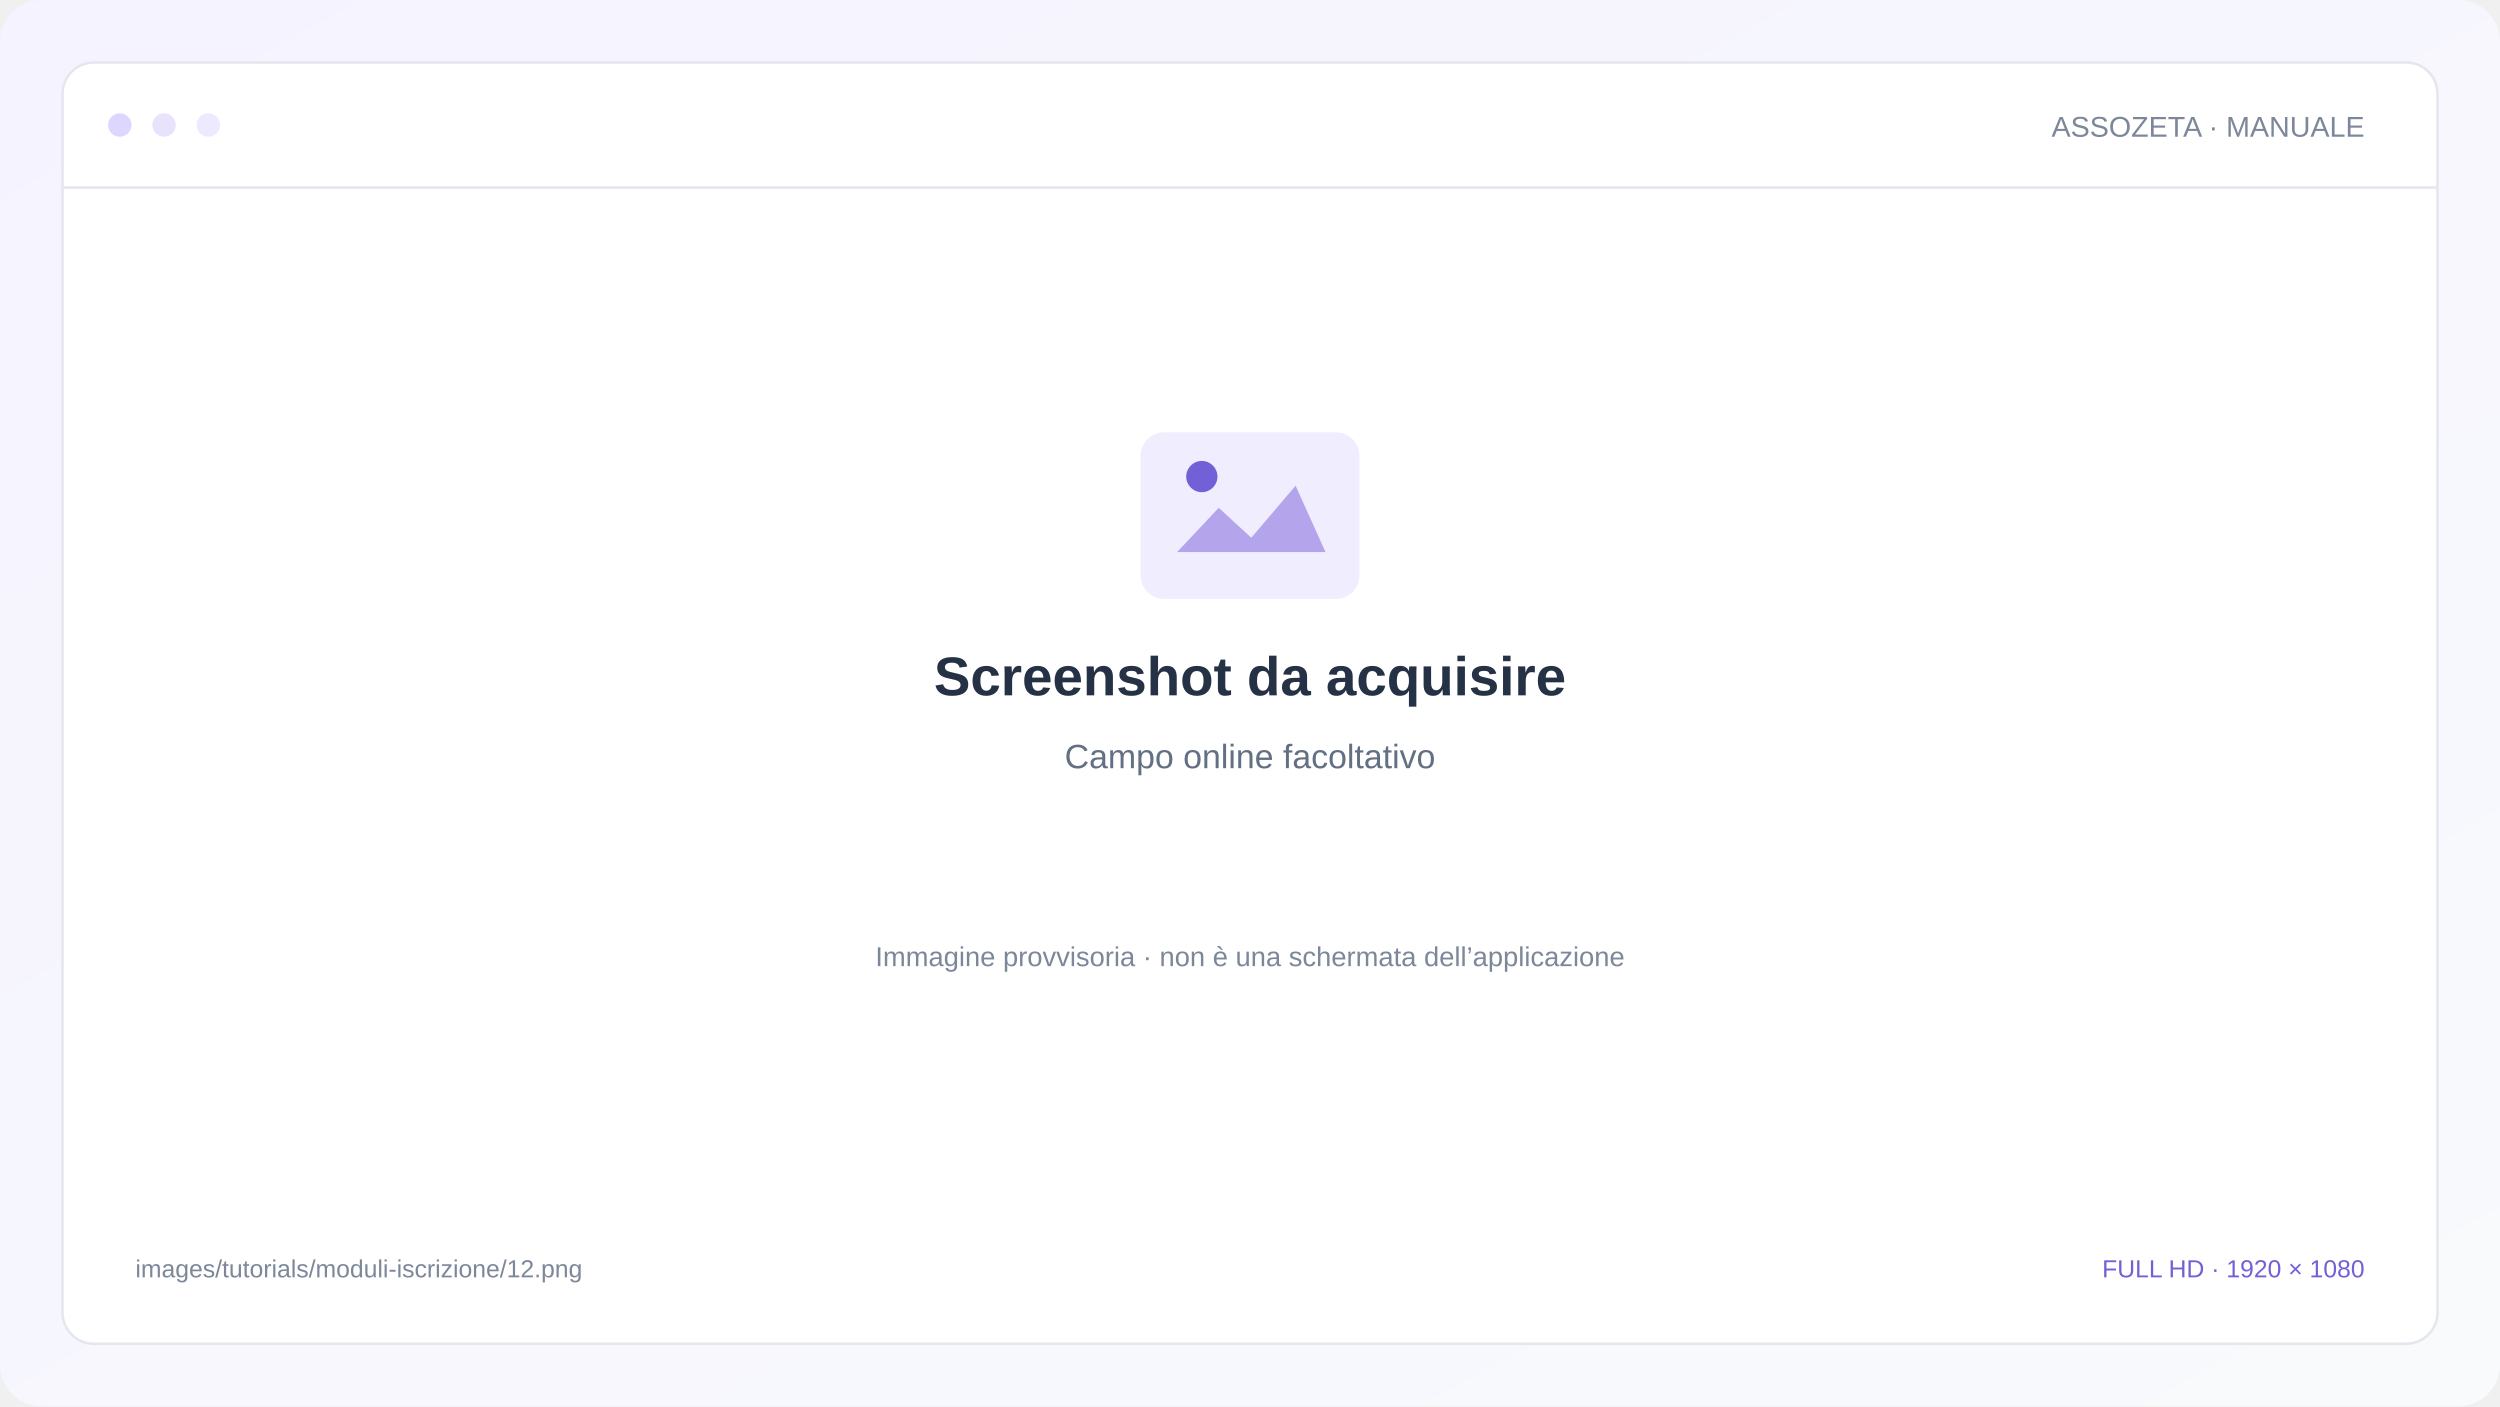
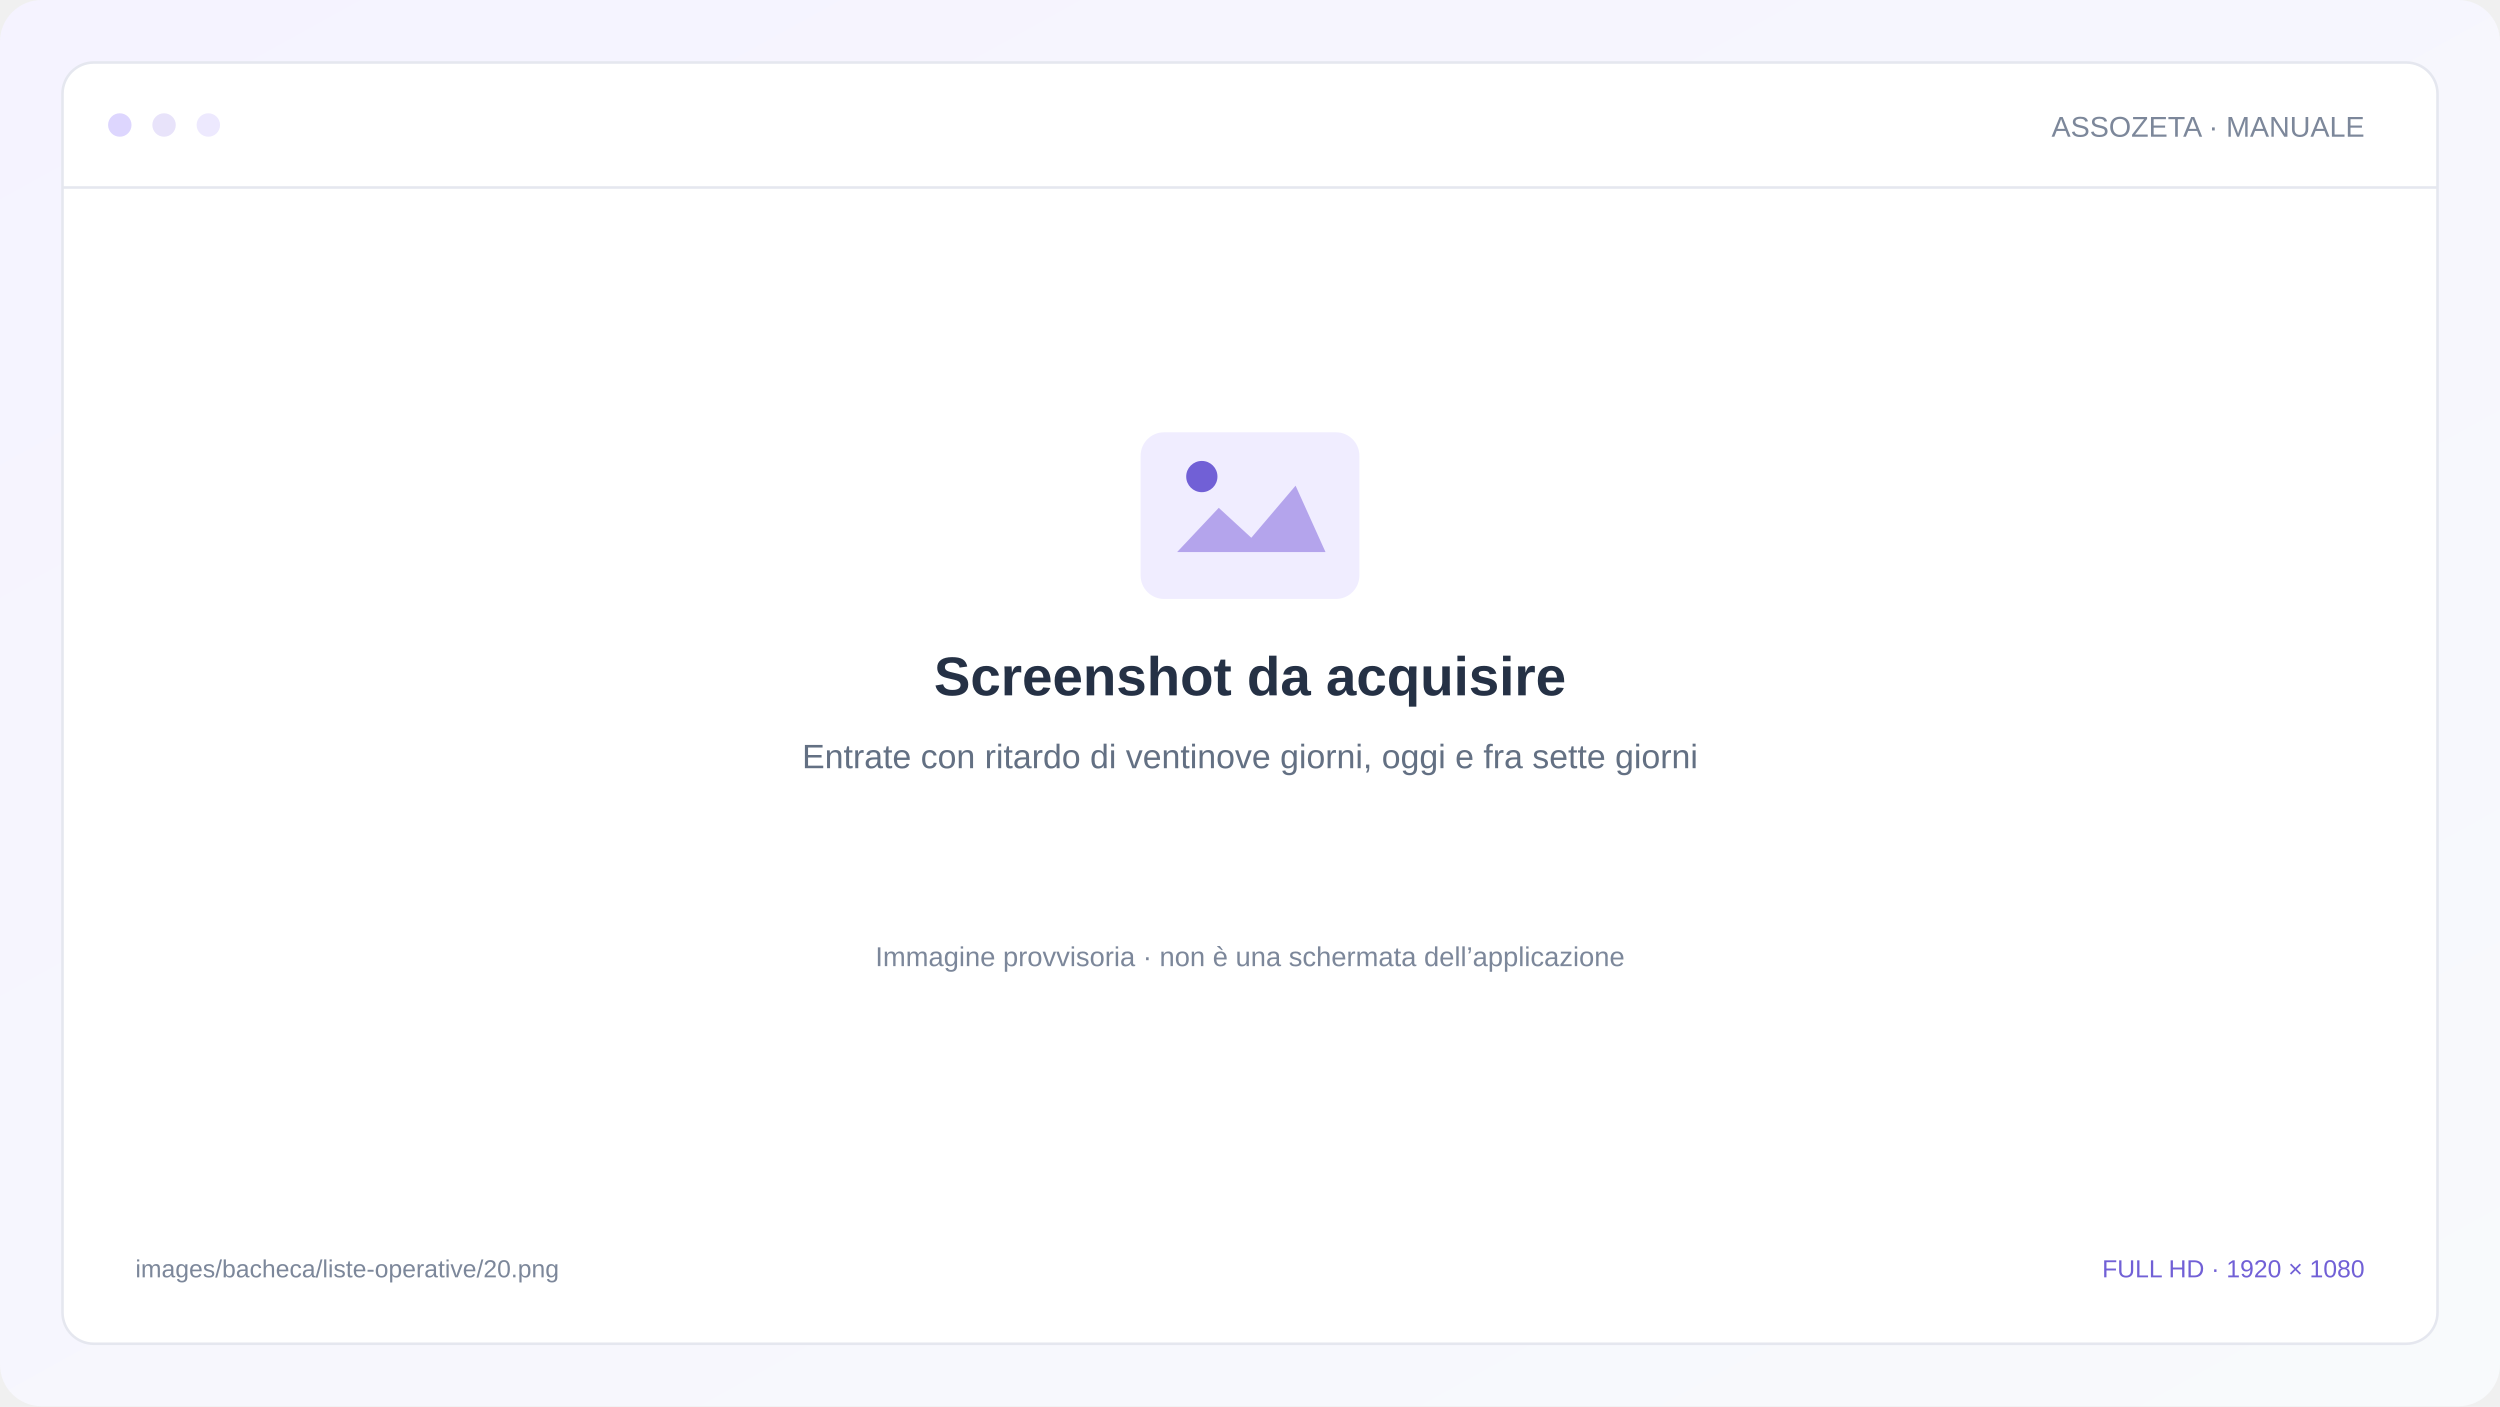
<svg xmlns="http://www.w3.org/2000/svg" width="1920" height="1080" viewBox="0 0 1920 1080" data-assozeta-manuale-placeholder="true" role="img" aria-labelledby="title description">
  <defs>
    <linearGradient id="surface" x2="1" y2="1">
      <stop stop-color="#f5f3ff" />
      <stop offset="1" stop-color="#f8fafc" />
    </linearGradient>
  </defs>
  <rect width="1920" height="1080" rx="32" fill="url(#surface)" />
  <rect x="48" y="48" width="1824" height="984" rx="24" fill="#fff" stroke="#e5e7ef" stroke-width="2" />
  <path d="M48 144H1872" stroke="#e5e7ef" stroke-width="2" />
  <circle cx="92" cy="96" r="9" fill="#ddd6fe" />
  <circle cx="126" cy="96" r="9" fill="#e8e3fa" />
  <circle cx="160" cy="96" r="9" fill="#ede9fe" />
  <text x="1816" y="105" text-anchor="end" font-family="Arial, sans-serif" font-size="22" fill="#7c879a">ASSOZETA · MANUALE</text>
  <rect x="876" y="332" width="168" height="128" rx="18" fill="#f0edff" />
  <path d="M904 424l32-34 25 23 34-40 23 51H904z" fill="#b4a4ec" />
  <circle cx="923" cy="366" r="12" fill="#7160d6" />
  <text x="960" y="534" text-anchor="middle" font-family="Arial, sans-serif" font-size="42" font-weight="700" fill="#253145">Screenshot da acquisire</text>
  <text x="960" y="590" text-anchor="middle" font-family="Arial, sans-serif" font-size="26" fill="#637083">
-     <tspan x="960" dy="0">Campo online facoltativo</tspan>
+     <tspan x="960" dy="0">Entrate con ritardo di ventinove giorni, oggi e fra sette giorni</tspan>
  </text>
  <text x="960" y="742" text-anchor="middle" font-family="Arial, sans-serif" font-size="21" fill="#7c879a">Immagine provvisoria · non è una schermata dell’applicazione</text>
-   <text x="104" y="981" font-family="Arial, sans-serif" font-size="19" fill="#7c879a">images/tutorials/moduli-iscrizione/12.png</text>
+   <text x="104" y="981" font-family="Arial, sans-serif" font-size="19" fill="#7c879a">images/bacheca/liste-operative/20.png</text>
  <text x="1816" y="981" text-anchor="end" font-family="Arial, sans-serif" font-size="19" fill="#7160d6">FULL HD · 1920 × 1080</text>
</svg>
